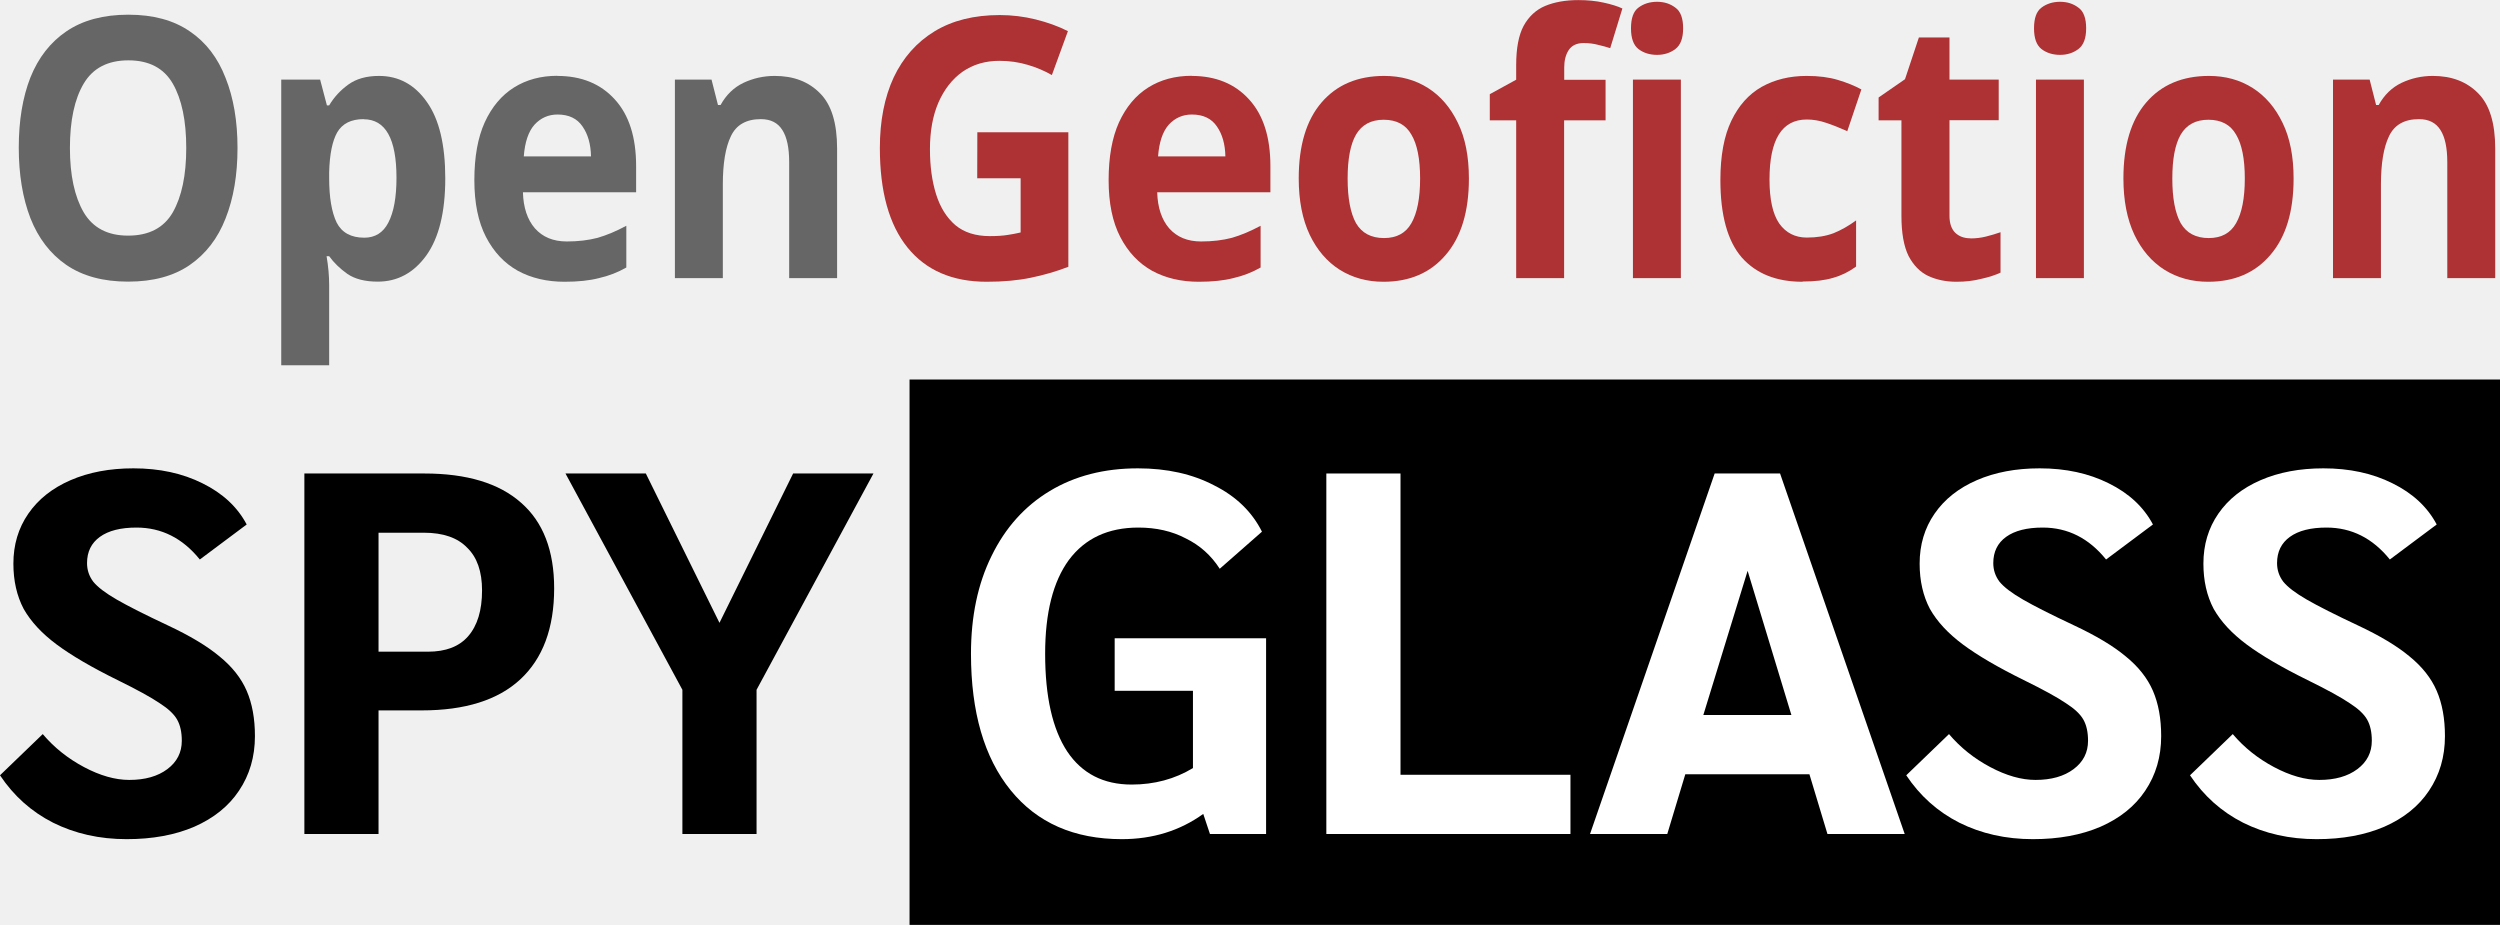
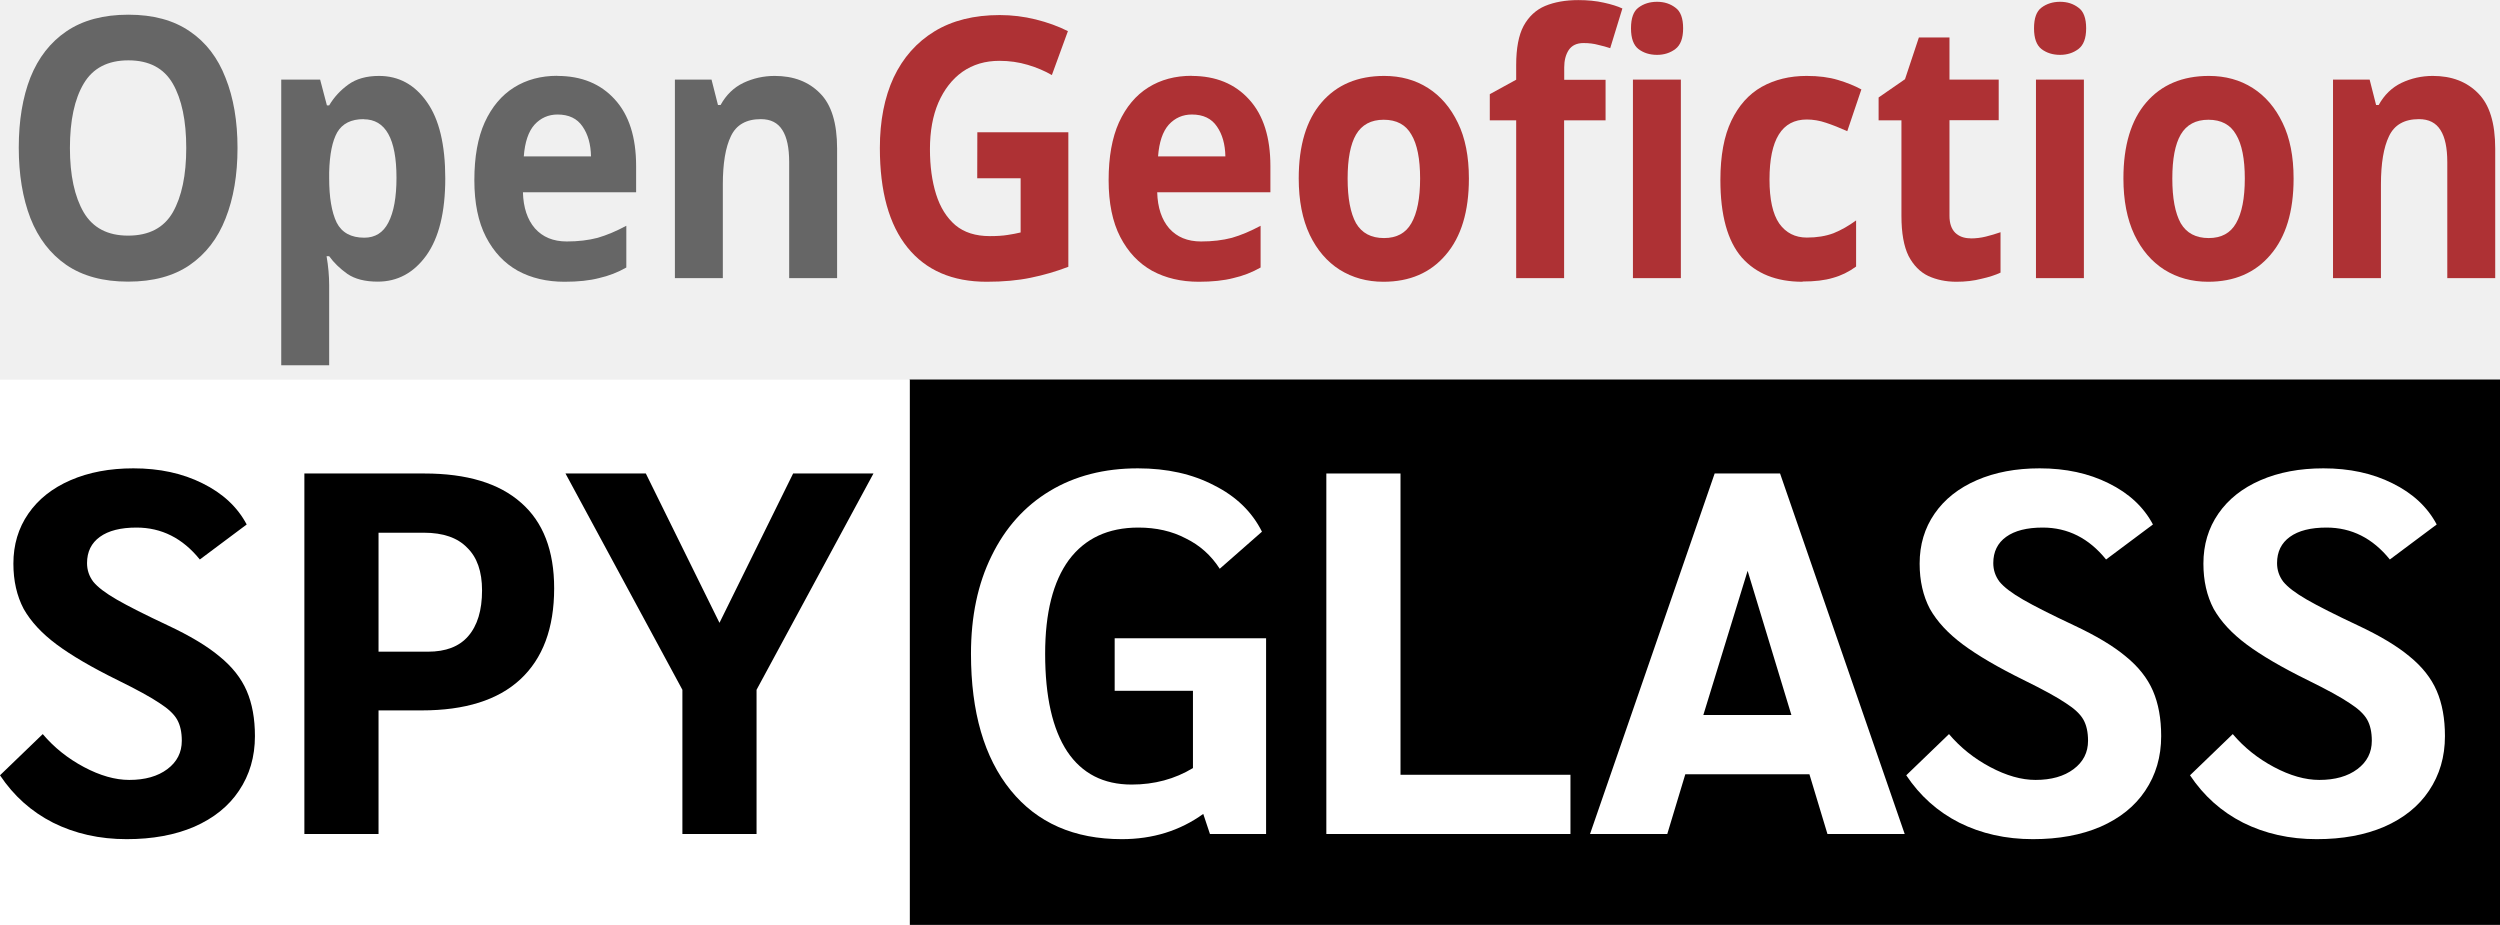
<svg xmlns="http://www.w3.org/2000/svg" width="21.834mm" height="8.078mm" viewBox="0 0 21.834 8.078" version="1.1" id="svg1" xml:space="preserve">
  <defs id="defs1" />
  <g id="layer1" transform="translate(-66.23843,-11.49342)">
    <g aria-label="OpenGeofiction" transform="scale(0.9406491,1.063096)" id="text358" style="font-size:2.987px;stroke-width:0.249">
      <path d="m 72.623,12.027 q 0,0.332 -0.111,0.579 -0.108,0.245 -0.332,0.382 -0.224,0.137 -0.573,0.137 -0.346,0 -0.573,-0.137 -0.224,-0.137 -0.334,-0.385 -0.108,-0.248 -0.108,-0.579 0,-0.332 0.108,-0.576 0.111,-0.245 0.334,-0.379 0.227,-0.137 0.576,-0.137 0.346,0 0.57,0.137 0.224,0.134 0.332,0.382 0.111,0.245 0.111,0.576 z m -1.556,0 q 0,0.334 0.128,0.529 0.128,0.191 0.412,0.191 0.29,0 0.415,-0.191 0.125,-0.194 0.125,-0.529 0,-0.337 -0.125,-0.529 -0.125,-0.191 -0.412,-0.191 -0.287,0 -0.415,0.191 -0.128,0.191 -0.128,0.529 z" style="font-weight:bold;-inkscape-font-specification:'sans-serif Bold';fill:#666666;fill-opacity:1" id="path849" />
      <path d="m 73.937,11.435 q 0.275,0 0.445,0.215 0.17,0.212 0.17,0.627 0,0.415 -0.176,0.633 -0.176,0.215 -0.451,0.215 -0.176,0 -0.281,-0.063 -0.105,-0.066 -0.17,-0.146 h -0.024 q 0.024,0.125 0.024,0.239 v 0.657 h -0.445 v -2.347 h 0.361 l 0.063,0.212 h 0.021 q 0.066,-0.099 0.176,-0.17 0.111,-0.072 0.287,-0.072 z m -0.143,0.355 q -0.173,0 -0.245,0.108 -0.069,0.108 -0.075,0.329 v 0.048 q 0,0.236 0.069,0.364 0.072,0.125 0.257,0.125 0.152,0 0.224,-0.125 0.075,-0.128 0.075,-0.367 0,-0.481 -0.305,-0.481 z" style="font-weight:bold;-inkscape-font-specification:'sans-serif Bold';fill:#666666;fill-opacity:1" id="path851" />
      <path d="m 75.592,11.435 q 0.337,0 0.535,0.194 0.197,0.191 0.197,0.547 v 0.215 h -1.051 q 0.006,0.188 0.111,0.296 0.108,0.108 0.296,0.108 0.158,0 0.287,-0.03 0.128,-0.033 0.266,-0.099 v 0.343 q -0.119,0.06 -0.254,0.087 -0.131,0.03 -0.32,0.03 -0.245,0 -0.433,-0.09 -0.188,-0.093 -0.296,-0.278 -0.108,-0.185 -0.108,-0.466 0,-0.287 0.096,-0.475 0.099,-0.191 0.272,-0.287 0.173,-0.096 0.403,-0.096 z m 0.003,0.317 q -0.128,0 -0.215,0.084 -0.084,0.084 -0.099,0.26 h 0.624 q -0.003,-0.149 -0.078,-0.245 -0.075,-0.099 -0.233,-0.099 z" style="font-weight:bold;-inkscape-font-specification:'sans-serif Bold';fill:#666666;fill-opacity:1" id="path853" />
      <path d="m 77.611,11.435 q 0.263,0 0.421,0.143 0.158,0.14 0.158,0.454 V 13.096 h -0.445 v -0.953 q 0,-0.176 -0.063,-0.263 -0.063,-0.09 -0.2,-0.09 -0.203,0 -0.278,0.14 -0.075,0.137 -0.075,0.397 V 13.096 h -0.445 v -1.631 h 0.34 l 0.06,0.209 h 0.024 q 0.078,-0.125 0.212,-0.182 0.137,-0.057 0.29,-0.057 z" style="font-weight:bold;-inkscape-font-specification:'sans-serif Bold';fill:#666666;fill-opacity:1" id="path855" />
      <path d="m 79.492,11.898 h 0.845 v 1.105 q -0.167,0.057 -0.349,0.09 -0.179,0.033 -0.409,0.033 -0.478,0 -0.735,-0.281 -0.257,-0.281 -0.257,-0.818 0,-0.334 0.128,-0.579 0.131,-0.245 0.379,-0.379 0.248,-0.134 0.606,-0.134 0.17,0 0.334,0.036 0.164,0.036 0.299,0.096 l -0.149,0.361 q -0.099,-0.051 -0.224,-0.084 -0.125,-0.033 -0.263,-0.033 -0.197,0 -0.343,0.09 -0.143,0.09 -0.224,0.254 -0.078,0.161 -0.078,0.382 0,0.209 0.057,0.37 0.057,0.161 0.179,0.254 0.122,0.09 0.32,0.09 0.096,0 0.161,-0.009 0.069,-0.009 0.125,-0.021 v -0.445 h -0.403 z" style="font-weight:bold;-inkscape-font-specification:'sans-serif Bold';fill:#ae3134;fill-opacity:1" id="path857" />
      <path d="m 81.481,11.435 q 0.337,0 0.535,0.194 0.197,0.191 0.197,0.547 v 0.215 h -1.051 q 0.006,0.188 0.111,0.296 0.108,0.108 0.296,0.108 0.158,0 0.287,-0.03 0.128,-0.033 0.266,-0.099 v 0.343 q -0.119,0.06 -0.254,0.087 -0.131,0.03 -0.32,0.03 -0.245,0 -0.433,-0.09 -0.188,-0.093 -0.296,-0.278 -0.108,-0.185 -0.108,-0.466 0,-0.287 0.096,-0.475 0.099,-0.191 0.272,-0.287 0.173,-0.096 0.403,-0.096 z m 0.003,0.317 q -0.128,0 -0.215,0.084 -0.084,0.084 -0.099,0.26 H 81.795 q -0.003,-0.149 -0.078,-0.245 -0.075,-0.099 -0.233,-0.099 z" style="font-weight:bold;-inkscape-font-specification:'sans-serif Bold';fill:#ae3134;fill-opacity:1" id="path859" />
      <path d="m 84.056,12.278 q 0,0.406 -0.215,0.627 -0.212,0.221 -0.579,0.221 -0.227,0 -0.406,-0.099 -0.176,-0.099 -0.278,-0.287 -0.102,-0.191 -0.102,-0.463 0,-0.406 0.212,-0.624 0.212,-0.218 0.582,-0.218 0.23,0 0.406,0.099 0.176,0.099 0.278,0.287 0.102,0.185 0.102,0.457 z m -1.126,0 q 0,0.242 0.078,0.367 0.081,0.122 0.26,0.122 0.176,0 0.254,-0.122 0.081,-0.125 0.081,-0.367 0,-0.242 -0.081,-0.361 -0.078,-0.122 -0.257,-0.122 -0.176,0 -0.257,0.122 -0.078,0.119 -0.078,0.361 z" style="font-weight:bold;-inkscape-font-specification:'sans-serif Bold';fill:#ae3134;fill-opacity:1" id="path861" />
      <path d="M 85.325,11.8 H 84.94 V 13.096 H 84.495 V 11.8 H 84.25 V 11.585 l 0.245,-0.119 v -0.119 q 0,-0.209 0.069,-0.323 0.072,-0.116 0.2,-0.164 0.131,-0.048 0.308,-0.048 0.131,0 0.236,0.021 0.108,0.021 0.173,0.048 l -0.113,0.326 q -0.051,-0.015 -0.111,-0.027 -0.06,-0.015 -0.137,-0.015 -0.093,0 -0.137,0.057 -0.042,0.057 -0.042,0.143 v 0.102 H 85.325 Z m 0.478,-0.974 q 0.099,0 0.17,0.048 0.072,0.045 0.072,0.17 0,0.122 -0.072,0.17 -0.072,0.048 -0.17,0.048 -0.102,0 -0.173,-0.048 -0.069,-0.048 -0.069,-0.17 0,-0.125 0.069,-0.17 0.072,-0.048 0.173,-0.048 z m 0.221,0.639 V 13.096 h -0.445 v -1.631 z" style="font-weight:bold;-inkscape-font-specification:'sans-serif Bold';fill:#ae3134;fill-opacity:1" id="path863" />
      <path d="m 87.153,13.126 q -0.364,0 -0.564,-0.2 Q 86.391,12.723 86.391,12.29 q 0,-0.299 0.102,-0.487 0.102,-0.188 0.281,-0.278 0.182,-0.09 0.418,-0.09 0.167,0 0.29,0.033 0.125,0.033 0.218,0.078 l -0.131,0.343 q -0.105,-0.042 -0.197,-0.069 -0.09,-0.027 -0.179,-0.027 -0.346,0 -0.346,0.493 0,0.245 0.09,0.361 0.093,0.116 0.257,0.116 0.14,0 0.248,-0.036 0.108,-0.039 0.209,-0.105 v 0.379 q -0.102,0.066 -0.215,0.093 -0.111,0.03 -0.281,0.03 z" style="font-weight:bold;-inkscape-font-specification:'sans-serif Bold';fill:#ae3134;fill-opacity:1" id="path865" />
      <path d="m 88.712,12.77 q 0.075,0 0.143,-0.015 0.069,-0.015 0.137,-0.036 v 0.332 q -0.072,0.03 -0.179,0.051 -0.105,0.024 -0.23,0.024 -0.146,0 -0.263,-0.048 -0.113,-0.048 -0.182,-0.164 -0.066,-0.119 -0.066,-0.329 V 11.8 H 87.86 V 11.612 L 88.105,11.462 88.234,11.119 h 0.284 v 0.346 h 0.457 v 0.334 h -0.457 v 0.785 q 0,0.093 0.054,0.14 0.054,0.045 0.14,0.045 z" style="font-weight:bold;-inkscape-font-specification:'sans-serif Bold';fill:#ae3134;fill-opacity:1" id="path867" />
      <path d="m 89.545,10.826 q 0.099,0 0.17,0.048 0.072,0.045 0.072,0.17 0,0.122 -0.072,0.17 -0.072,0.048 -0.17,0.048 -0.102,0 -0.173,-0.048 -0.069,-0.048 -0.069,-0.17 0,-0.125 0.069,-0.17 0.072,-0.048 0.173,-0.048 z m 0.221,0.639 V 13.096 h -0.445 v -1.631 z" style="font-weight:bold;-inkscape-font-specification:'sans-serif Bold';fill:#ae3134;fill-opacity:1" id="path869" />
      <path d="m 91.713,12.278 q 0,0.406 -0.215,0.627 -0.212,0.221 -0.579,0.221 -0.227,0 -0.406,-0.099 -0.176,-0.099 -0.278,-0.287 -0.102,-0.191 -0.102,-0.463 0,-0.406 0.212,-0.624 0.212,-0.218 0.582,-0.218 0.23,0 0.406,0.099 0.176,0.099 0.278,0.287 0.102,0.185 0.102,0.457 z m -1.126,0 q 0,0.242 0.078,0.367 0.081,0.122 0.26,0.122 0.176,0 0.254,-0.122 0.081,-0.125 0.081,-0.367 0,-0.242 -0.081,-0.361 -0.078,-0.122 -0.257,-0.122 -0.176,0 -0.257,0.122 -0.078,0.119 -0.078,0.361 z" style="font-weight:bold;-inkscape-font-specification:'sans-serif Bold';fill:#ae3134;fill-opacity:1" id="path871" />
      <path d="m 93.006,11.435 q 0.263,0 0.421,0.143 0.158,0.14 0.158,0.454 V 13.096 h -0.445 v -0.953 q 0,-0.176 -0.063,-0.263 -0.063,-0.09 -0.2,-0.09 -0.203,0 -0.278,0.14 -0.075,0.137 -0.075,0.397 V 13.096 h -0.445 v -1.631 h 0.34 l 0.06,0.209 h 0.024 q 0.078,-0.125 0.212,-0.182 0.137,-0.057 0.29,-0.057 z" style="font-weight:bold;-inkscape-font-specification:'sans-serif Bold';fill:#ae3134;fill-opacity:1" id="path873" />
    </g>
    <path id="back" d="m 74.182,14.808 h 13.891 v 4.763 H 74.182 Z" style="stroke-width:0.265" />
+     <path id="back-3" d="m 66.238,14.809 h 7.945 v 4.763 H 66.238 Z" style="fill:#ffffff;fill-opacity:1;stroke:none;stroke-width:0.2;stroke-opacity:1" />
    <g aria-label="SPY" id="spy" style="font-weight:bold;font-size:17px;font-family:Sarabun" transform="matrix(0.2645833,0,0,0.2645833,65.31874,10.046)">
      <path d="m 7.658,33.17 q -1.343,0 -2.431,-0.544 -1.071,-0.544 -1.751,-1.564 l 1.411,-1.36 q 0.561,0.663 1.36,1.088 0.799,0.425 1.496,0.425 0.782,0 1.258,-0.357 0.476,-0.357 0.476,-0.935 0,-0.425 -0.153,-0.697 Q 9.171,28.954 8.746,28.682 8.321,28.393 7.352,27.917 6.077,27.288 5.346,26.744 4.615,26.2 4.258,25.571 q -0.34,-0.646 -0.34,-1.496 0,-0.935 0.493,-1.649 0.493,-0.714 1.394,-1.105 0.901,-0.391 2.074,-0.391 1.292,0 2.278,0.493 1.003,0.493 1.462,1.36 l -1.547,1.156 q -0.85,-1.054 -2.091,-1.054 -0.782,0 -1.207,0.306 -0.425,0.306 -0.425,0.867 0,0.34 0.204,0.612 0.221,0.272 0.782,0.595 0.561,0.323 1.683,0.85 1.088,0.51 1.7,1.02 0.629,0.51 0.901,1.139 0.272,0.629 0.272,1.496 0,1.02 -0.527,1.802 -0.51,0.765 -1.479,1.19 -0.952,0.408 -2.227,0.408 z" id="path206" />
      <path d="m 13.523,21.1 h 3.961 q 2.108,0 3.196,0.969 1.088,0.952 1.088,2.822 0,1.972 -1.122,3.009 -1.105,1.02 -3.247,1.02 h -1.428 V 33 h -2.448 z m 4.08,5.882 q 0.884,0 1.326,-0.51 0.459,-0.527 0.459,-1.513 0,-0.935 -0.493,-1.411 -0.476,-0.493 -1.428,-0.493 h -1.496 v 3.927 z" id="path208" />
      <path d="m 26.001,28.24 -3.859,-7.14 h 2.652 l 2.431,4.93 2.431,-4.93 h 2.652 l -3.859,7.14 V 33 h -2.448 z" id="path210" />
    </g>
    <g aria-label="GLASS" id="glass" style="font-weight:bold;font-size:17px;font-family:Sarabun;fill:#ffffff" transform="matrix(0.2645833,0,0,0.2645833,65.31874,10.046)">
      <path d="M 45.268,26.54 V 33 h -1.853 l -0.221,-0.663 q -1.156,0.833 -2.686,0.833 -2.363,0 -3.672,-1.615 -1.309,-1.615 -1.309,-4.505 0,-1.853 0.68,-3.23 0.68,-1.394 1.921,-2.142 1.241,-0.748 2.907,-0.748 1.445,0 2.516,0.561 1.088,0.544 1.581,1.53 l -1.394,1.224 q -0.425,-0.663 -1.122,-1.003 -0.68,-0.357 -1.564,-0.357 -1.496,0 -2.295,1.071 -0.782,1.071 -0.782,3.094 0,2.125 0.731,3.23 0.731,1.088 2.125,1.088 1.122,0 2.023,-0.544 v -2.55 H 40.27 V 26.54 Z" id="path213" />
      <path d="m 47.257,21.1 h 2.448 v 9.945 h 5.61 V 33 h -8.058 z" id="path215" />
      <path d="m 63.203,31.028 h -4.097 l -0.595,1.972 h -2.55 l 4.114,-11.9 h 2.159 l 4.114,11.9 h -2.55 z m -0.595,-1.955 -1.445,-4.76 -1.462,4.76 z" id="path217" />
      <path d="m 70.581,33.17 q -1.343,0 -2.431,-0.544 -1.071,-0.544 -1.751,-1.564 l 1.411,-1.36 q 0.561,0.663 1.36,1.088 0.799,0.425 1.496,0.425 0.782,0 1.258,-0.357 0.476,-0.357 0.476,-0.935 0,-0.425 -0.153,-0.697 -0.153,-0.272 -0.578,-0.544 -0.425,-0.289 -1.394,-0.765 -1.275,-0.629 -2.006,-1.173 -0.731,-0.544 -1.088,-1.173 -0.34,-0.646 -0.34,-1.496 0,-0.935 0.493,-1.649 0.493,-0.714 1.394,-1.105 0.901,-0.391 2.074,-0.391 1.292,0 2.278,0.493 1.003,0.493 1.462,1.36 l -1.547,1.156 q -0.85,-1.054 -2.091,-1.054 -0.782,0 -1.207,0.306 -0.425,0.306 -0.425,0.867 0,0.34 0.204,0.612 0.221,0.272 0.782,0.595 0.561,0.323 1.683,0.85 1.088,0.51 1.7,1.02 0.629,0.51 0.901,1.139 0.272,0.629 0.272,1.496 0,1.02 -0.527,1.802 -0.51,0.765 -1.479,1.19 -0.952,0.408 -2.227,0.408 z" id="path219" />
      <path d="m 79.948,33.17 q -1.343,0 -2.431,-0.544 -1.071,-0.544 -1.751,-1.564 l 1.411,-1.36 q 0.561,0.663 1.36,1.088 0.799,0.425 1.496,0.425 0.782,0 1.258,-0.357 0.476,-0.357 0.476,-0.935 0,-0.425 -0.153,-0.697 -0.153,-0.272 -0.578,-0.544 -0.425,-0.289 -1.394,-0.765 -1.275,-0.629 -2.006,-1.173 -0.731,-0.544 -1.088,-1.173 -0.34,-0.646 -0.34,-1.496 0,-0.935 0.493,-1.649 0.493,-0.714 1.394,-1.105 0.901,-0.391 2.074,-0.391 1.292,0 2.278,0.493 1.003,0.493 1.462,1.36 l -1.547,1.156 q -0.85,-1.054 -2.091,-1.054 -0.782,0 -1.207,0.306 -0.425,0.306 -0.425,0.867 0,0.34 0.204,0.612 0.221,0.272 0.782,0.595 0.561,0.323 1.683,0.85 1.088,0.51 1.7,1.02 0.629,0.51 0.901,1.139 0.272,0.629 0.272,1.496 0,1.02 -0.527,1.802 -0.51,0.765 -1.479,1.19 -0.952,0.408 -2.227,0.408 z" id="path221" />
    </g>
  </g>
</svg>
